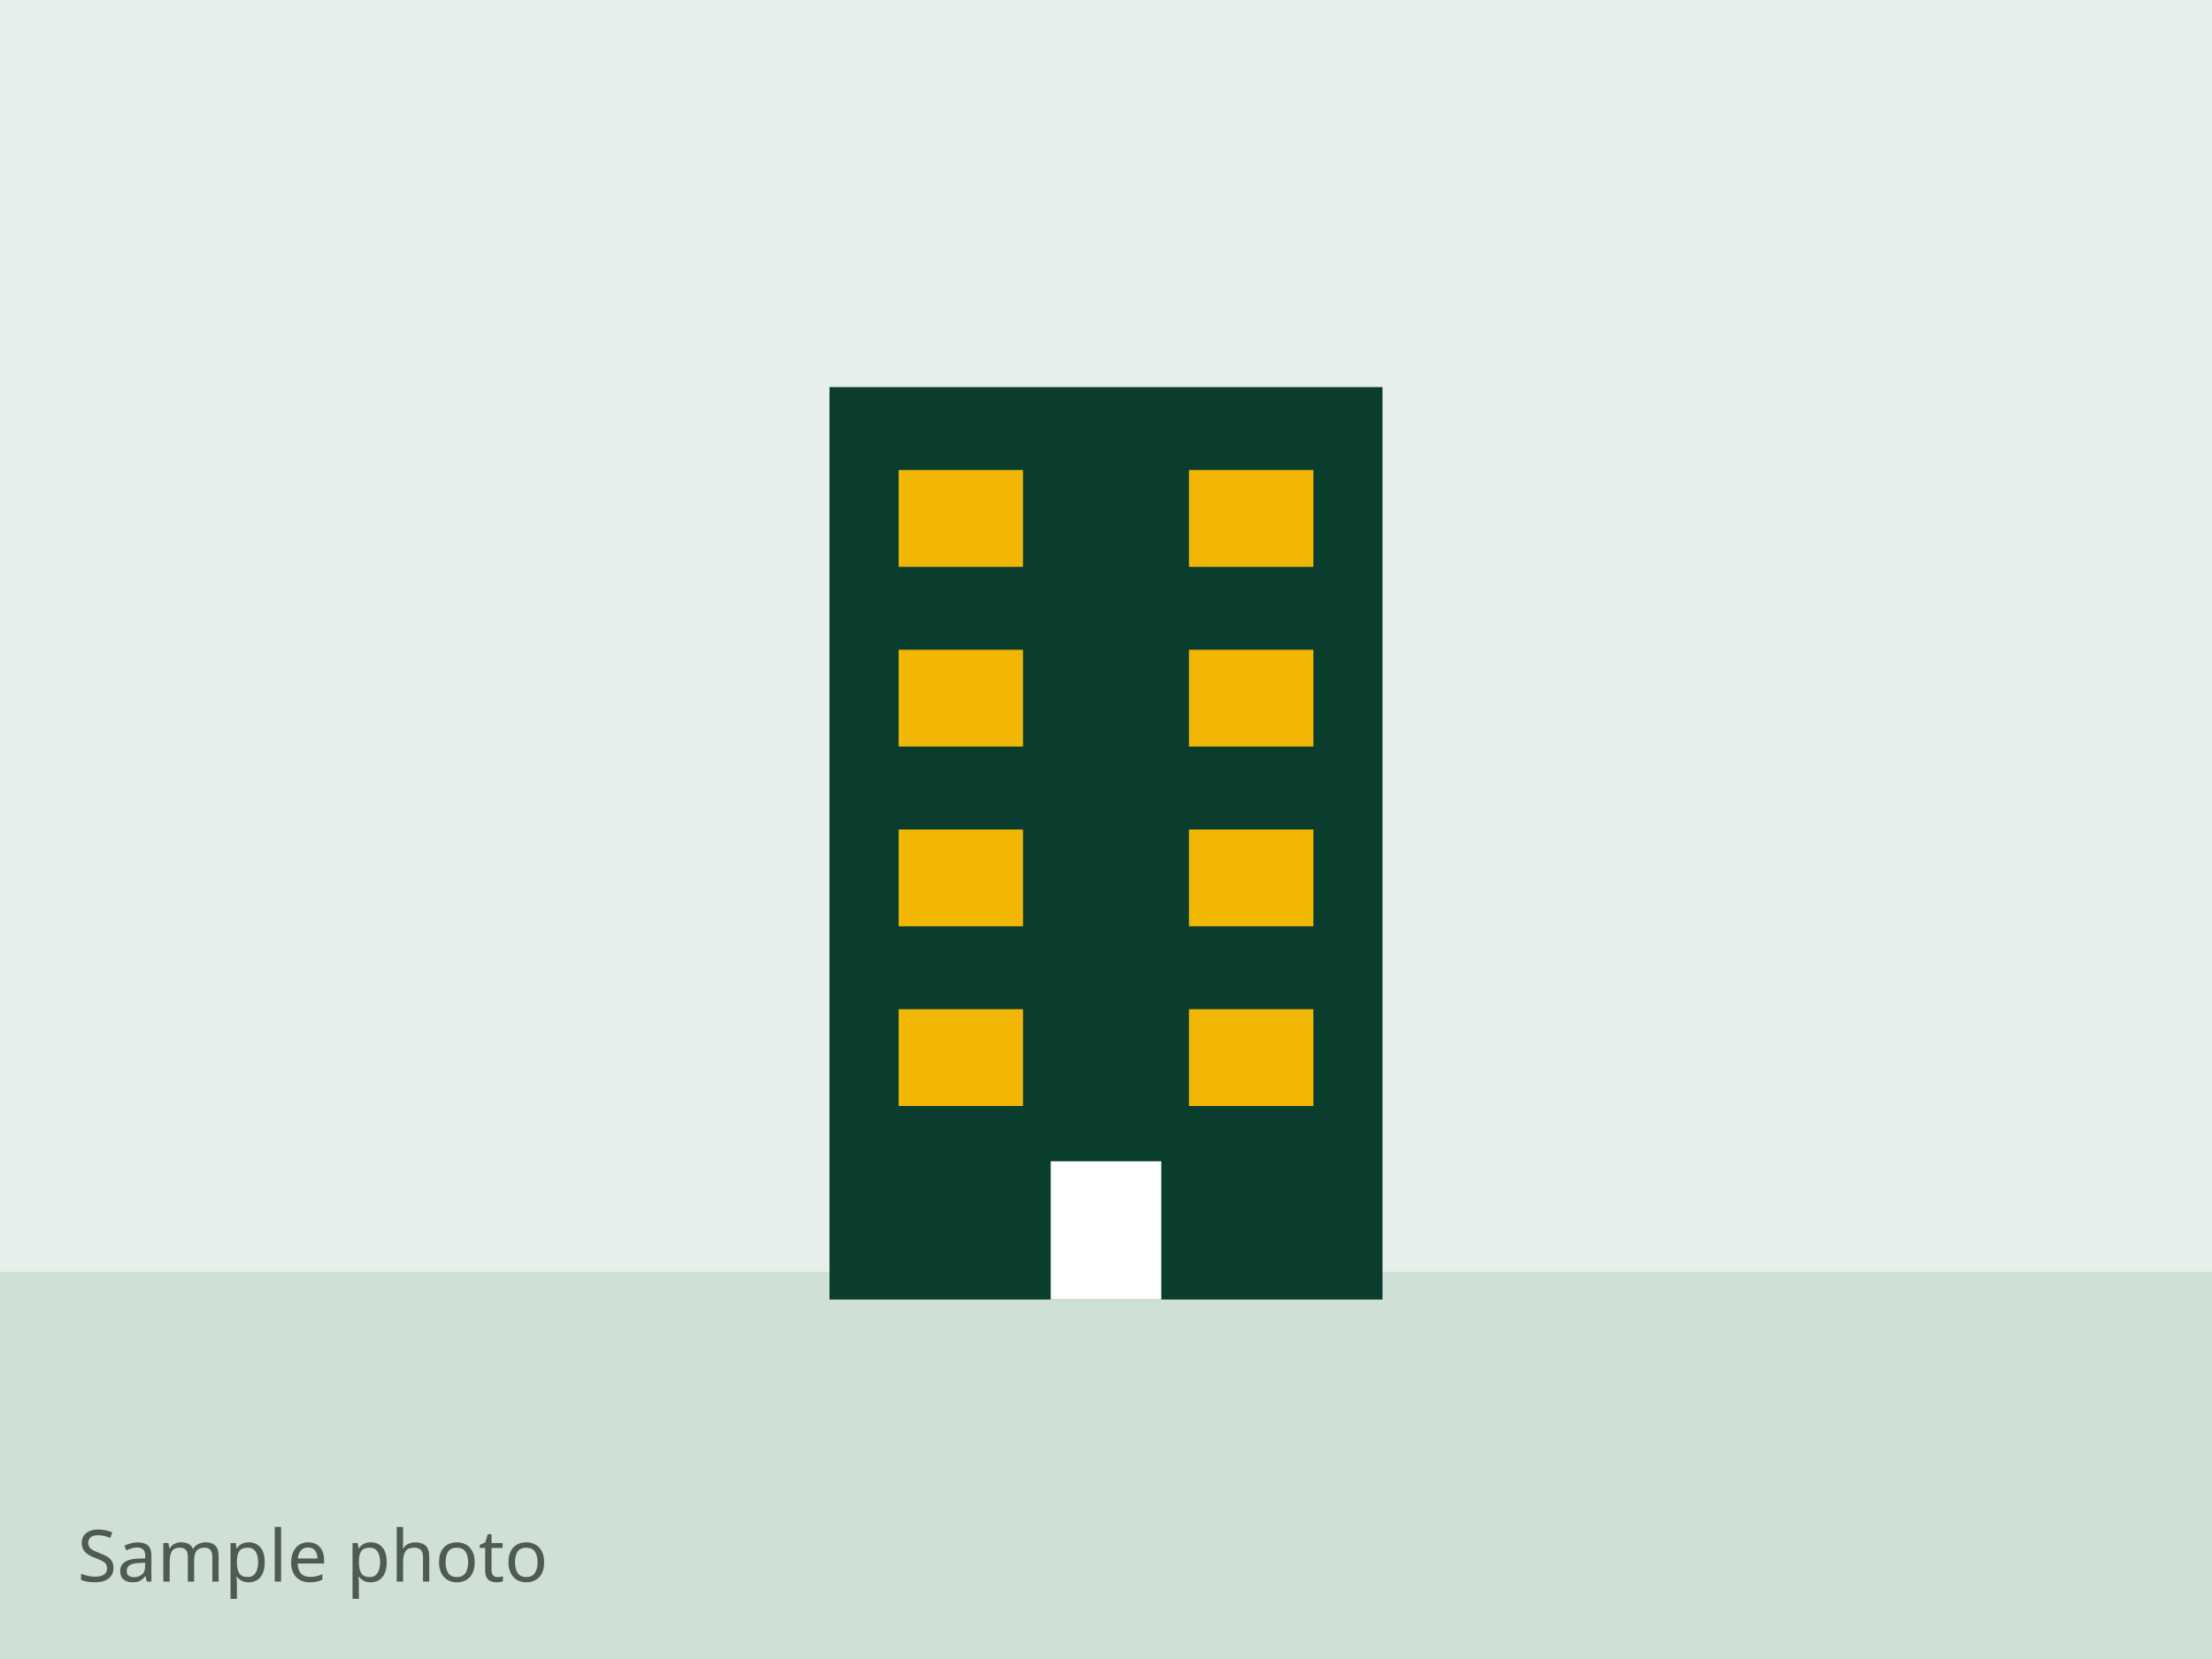
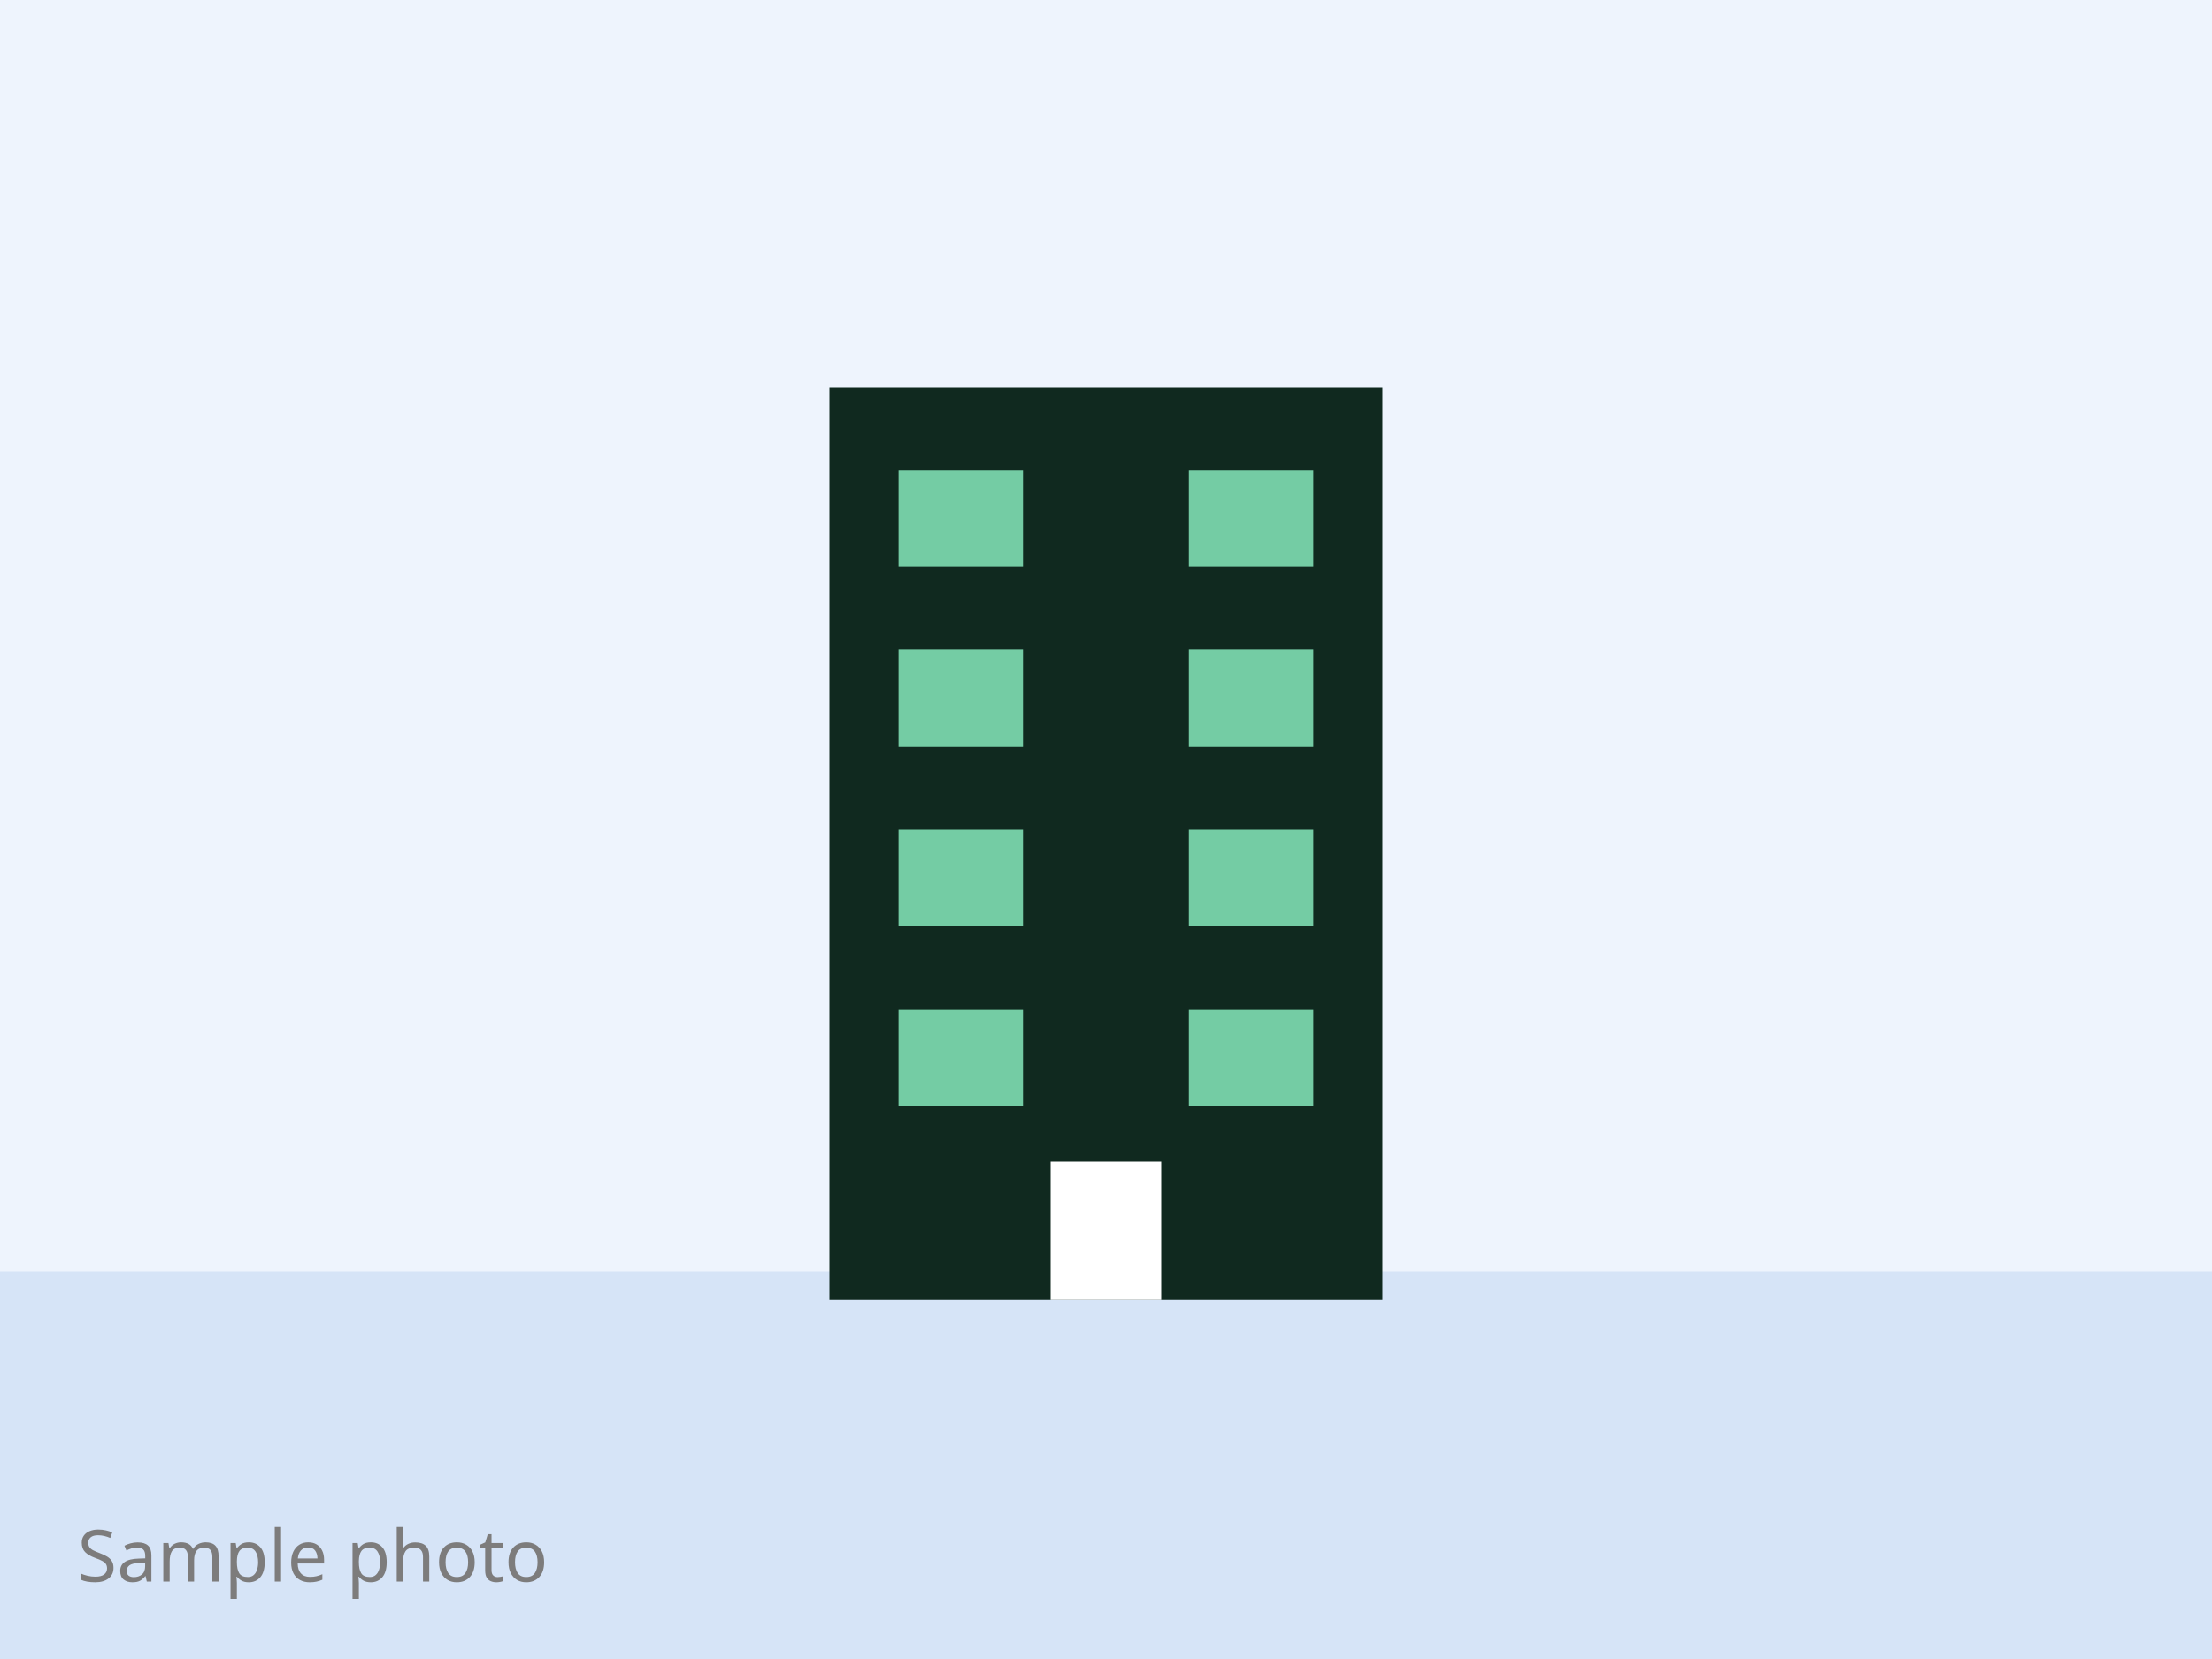
<svg xmlns="http://www.w3.org/2000/svg" viewBox="0 0 800 600" role="img" aria-label="Sample photo: apartment">
-   <rect width="800" height="600" fill="#E6EFEA" />
-   <rect y="460" width="800" height="140" fill="#CFE0D6" />
-   <rect x="300" y="140" width="200" height="330" fill="#0B3D2E" />
-   <g fill="#F2B705">
+   <rect width="800" height="600" fill="#EEF4FD" />
+   <rect y="460" width="800" height="140" fill="#D6E4F7" />
+   <rect x="300" y="140" width="200" height="330" fill="#10291F" />
+   <g fill="#74CCA4">
    <rect x="325" y="170" width="45" height="35" />
    <rect x="430" y="170" width="45" height="35" />
    <rect x="325" y="235" width="45" height="35" />
    <rect x="430" y="235" width="45" height="35" />
    <rect x="325" y="300" width="45" height="35" />
    <rect x="430" y="300" width="45" height="35" />
    <rect x="325" y="365" width="45" height="35" />
    <rect x="430" y="365" width="45" height="35" />
  </g>
  <rect x="380" y="420" width="40" height="50" fill="#FFFFFF" />
-   <text x="28" y="572" text-anchor="start" font-family="sans-serif" font-size="26" fill="#4E5A54">Sample photo</text>
+   <text x="28" y="572" text-anchor="start" font-family="sans-serif" font-size="26" fill="#7D7C7C">Sample photo</text>
</svg>
